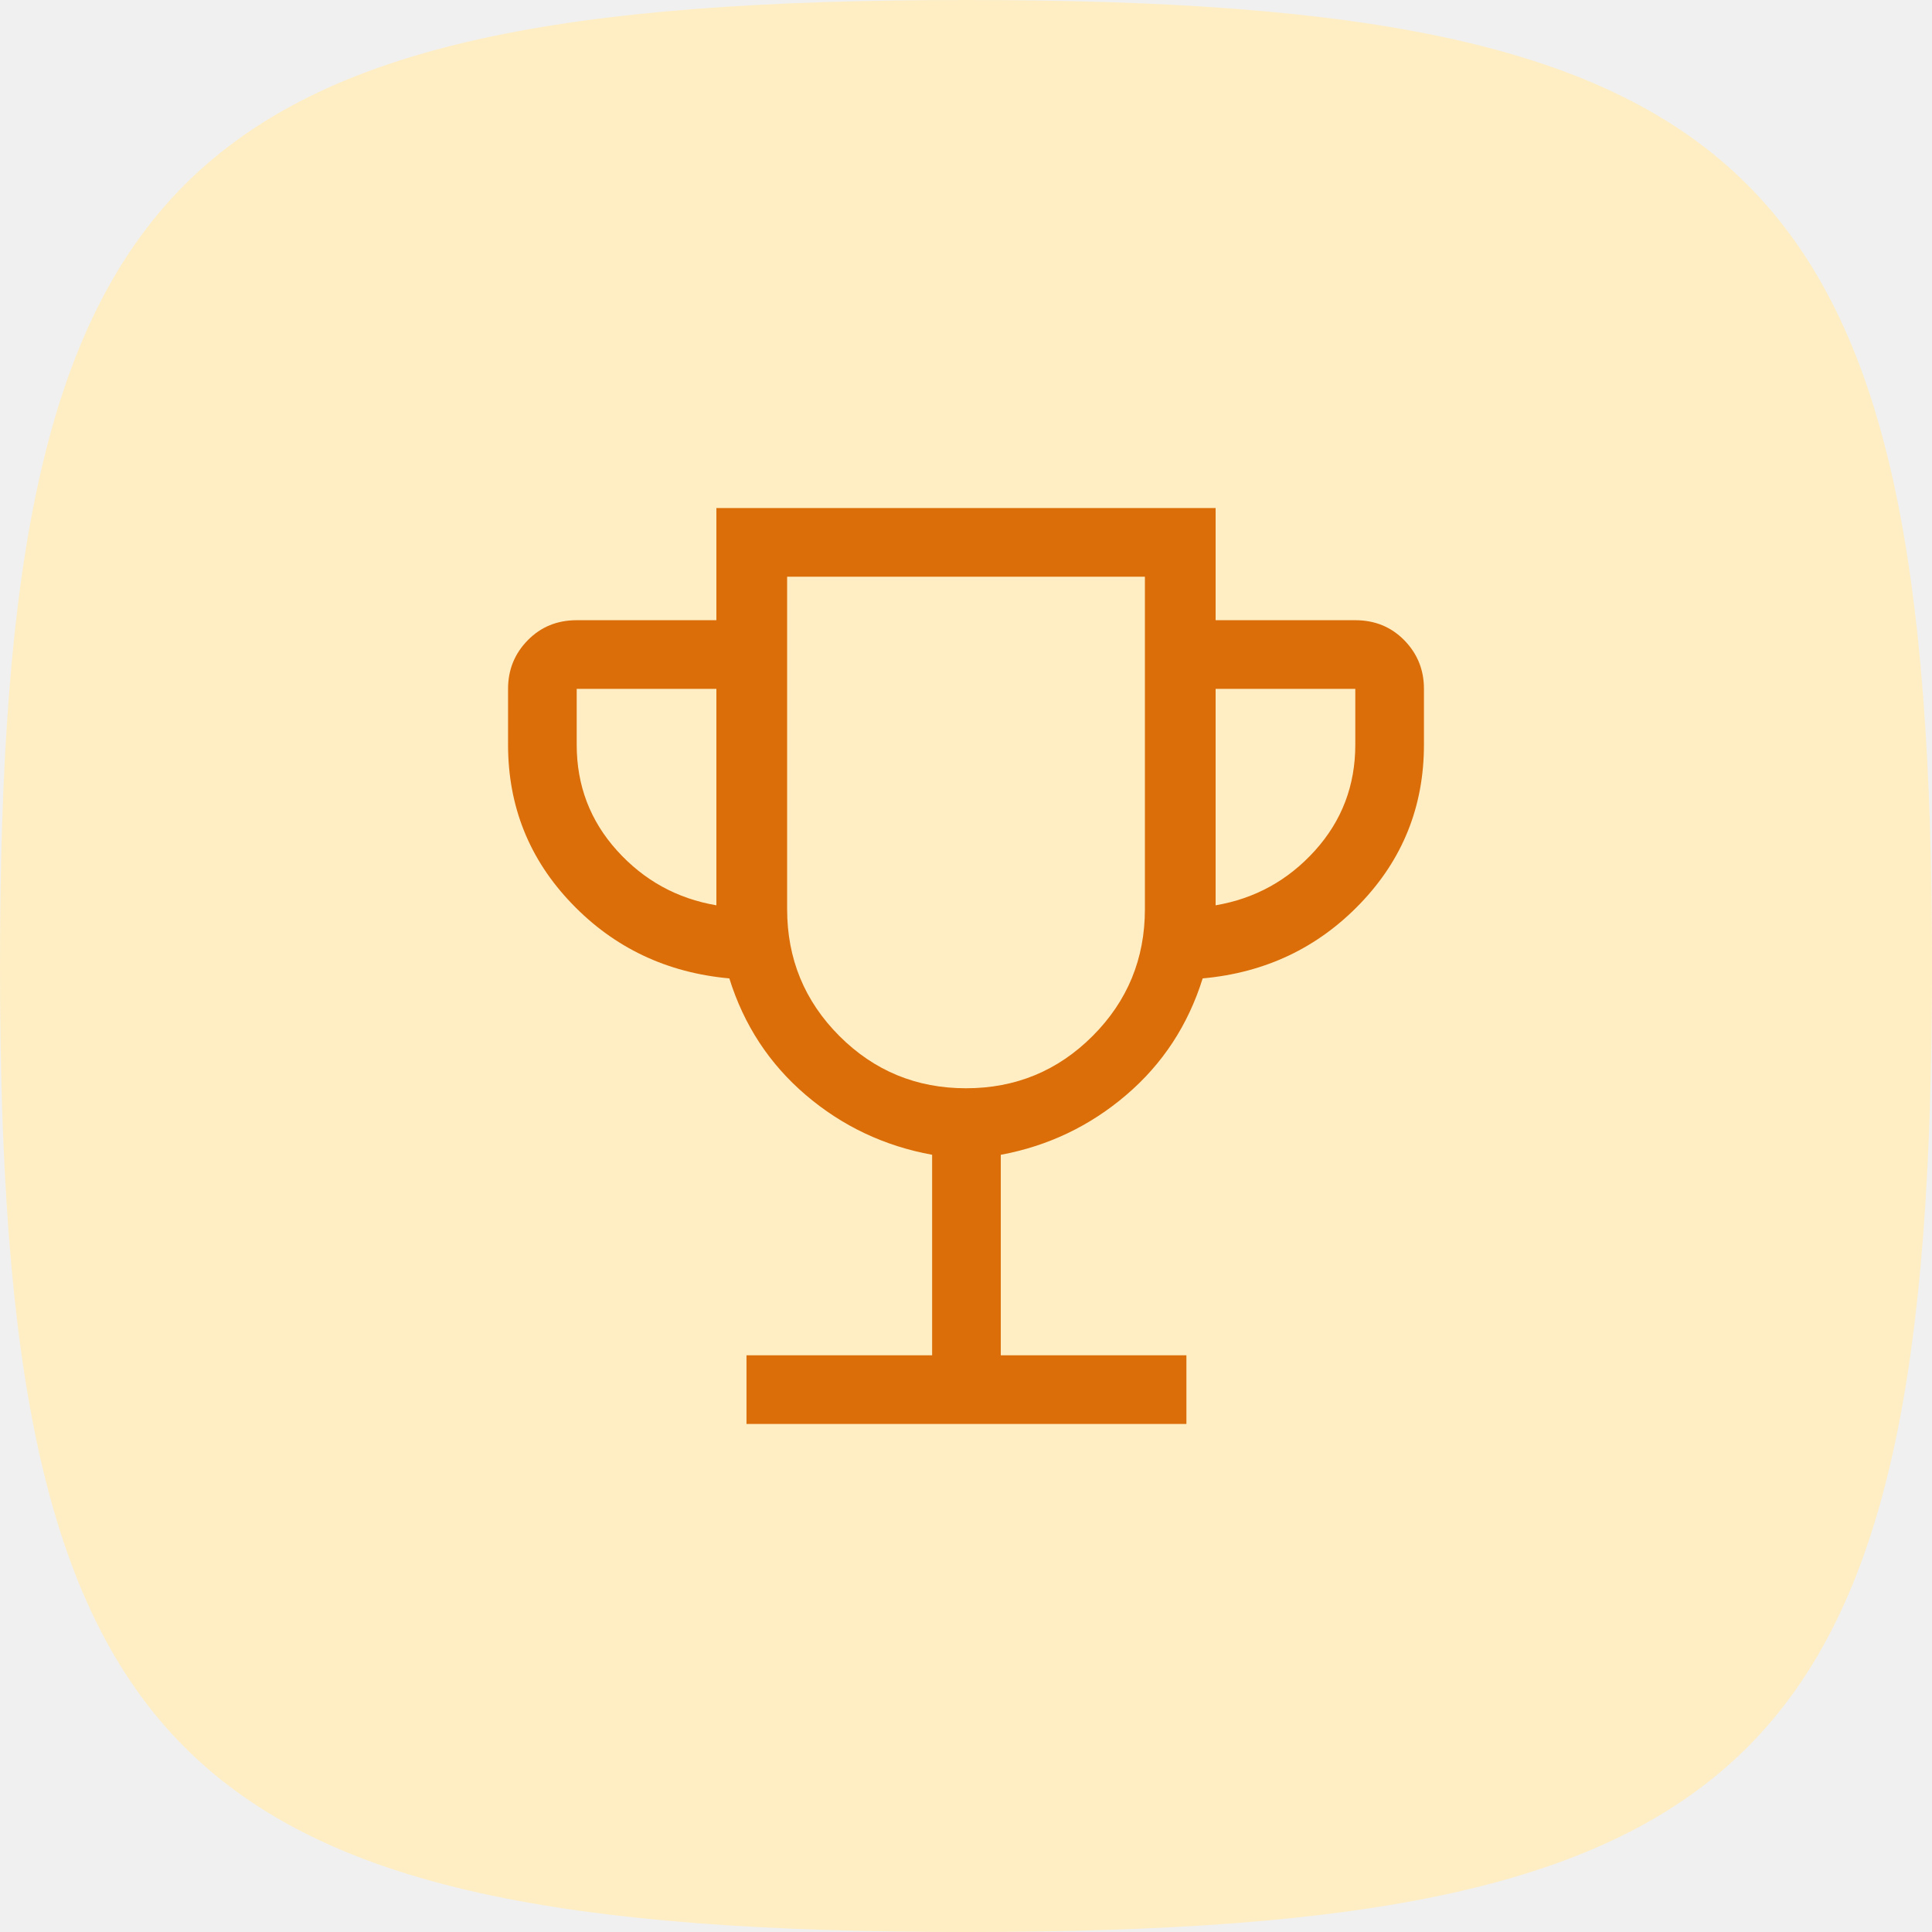
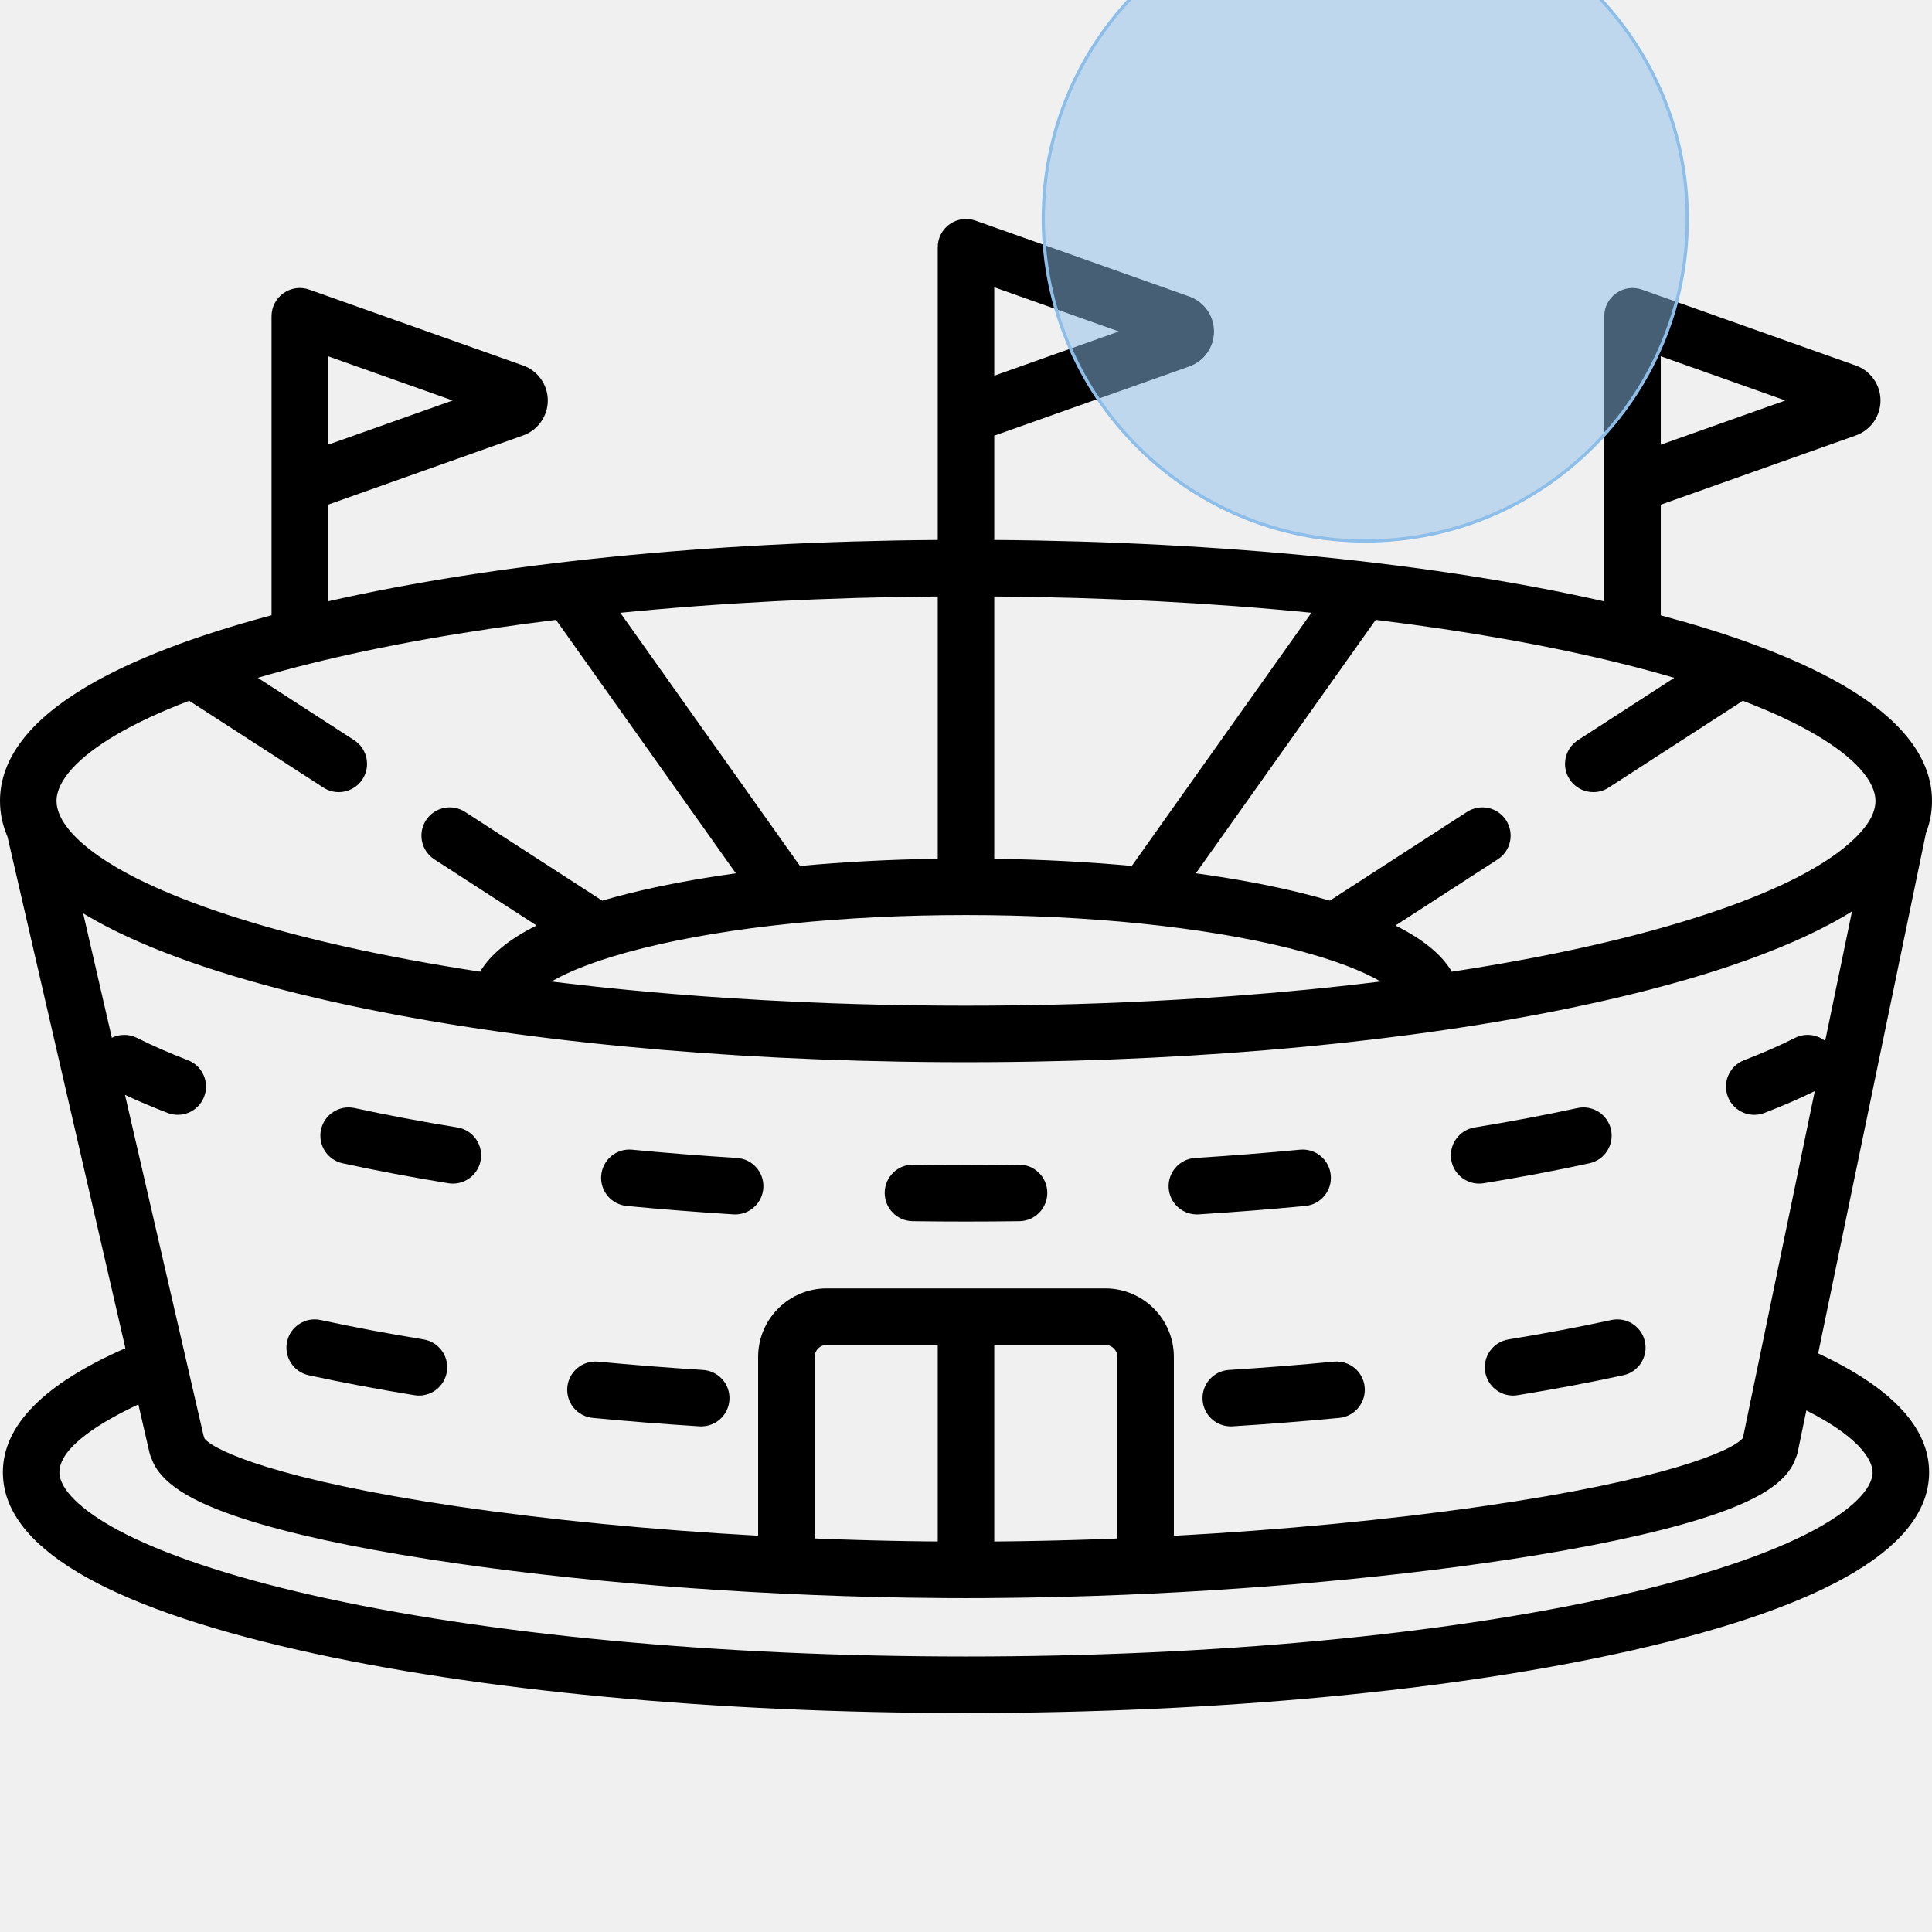
- <svg xmlns="http://www.w3.org/2000/svg" width="60" height="60" viewBox="0 0 60 60" fill="none">
-   <path d="M0 30C0 5.295 5.295 0 30 0C54.705 0 60 5.295 60 30C60 54.705 54.705 60 30 60C5.295 60 0 54.705 0 30Z" fill="#FFEEC4" />
-   <path d="M23.183 44.222V42.09H28.948V35.863C27.463 35.591 26.155 34.972 25.024 34.006C23.893 33.041 23.102 31.833 22.65 30.385C20.706 30.209 19.075 29.435 17.756 28.061C16.437 26.688 15.778 25.043 15.778 23.128V21.393C15.778 20.801 15.982 20.298 16.39 19.883C16.797 19.468 17.304 19.261 17.91 19.261H22.248V15.778H37.752V19.261H42.09C42.696 19.261 43.203 19.468 43.611 19.883C44.018 20.298 44.222 20.801 44.222 21.393V23.128C44.222 25.043 43.563 26.688 42.244 28.061C40.925 29.435 39.294 30.209 37.35 30.385C36.898 31.833 36.107 33.041 34.976 34.006C33.845 34.972 32.547 35.591 31.08 35.863V42.09H36.845V44.222H23.183ZM22.248 28.115V21.393H17.91V23.128C17.91 24.395 18.328 25.491 19.163 26.416C19.998 27.34 21.026 27.907 22.248 28.115ZM30 33.797C31.541 33.797 32.853 33.255 33.934 32.172C35.015 31.089 35.556 29.776 35.556 28.235V17.91H24.445V28.235C24.445 29.776 24.985 31.089 26.066 32.172C27.148 33.255 28.459 33.797 30 33.797ZM37.752 28.115C38.974 27.907 40.002 27.34 40.837 26.416C41.672 25.491 42.09 24.395 42.09 23.128V21.393H37.752V28.115Z" fill="#DB6E09" />
+ <svg xmlns="http://www.w3.org/2000/svg" width="600" height="600" viewBox="0 0 600 600" fill="none">
+   <g clip-path="url(#clip0_2247_2480)">
+     <path d="M228.852 359.617C217.852 358.925 206.897 358.061 196.292 357.047C191.47 356.582 187.182 360.124 186.721 364.948C186.259 369.772 189.797 374.057 194.622 374.518C205.415 375.551 216.561 376.43 227.751 377.134C227.938 377.146 228.125 377.152 228.31 377.152C232.905 377.152 236.767 373.575 237.06 368.926C237.364 364.089 233.689 359.922 228.852 359.617Z" fill="black" />
+     <path d="M413.281 364.948C412.819 360.123 408.552 356.579 403.709 357.047C393.105 358.059 382.149 358.925 371.147 359.617C366.31 359.921 362.635 364.09 362.94 368.926C363.231 373.576 367.094 377.151 371.69 377.151C371.875 377.151 372.061 377.146 372.249 377.134C383.439 376.43 394.587 375.55 405.38 374.518C410.205 374.058 413.743 369.772 413.281 364.948Z" fill="black" />
+     <path d="M316.351 361.695C305.522 361.846 294.475 361.846 283.647 361.695C278.793 361.606 274.818 365.503 274.75 370.349C274.683 375.195 278.557 379.178 283.404 379.246C288.899 379.322 294.483 379.361 300 379.361C305.516 379.361 311.099 379.322 316.593 379.246C321.439 379.178 325.314 375.196 325.247 370.349C325.18 365.502 321.189 361.596 316.351 361.695Z" fill="black" />
+     <path d="M500.312 350.827C499.281 346.091 494.613 343.086 489.871 344.116C479.835 346.298 469.096 348.325 457.95 350.137C453.166 350.917 449.919 355.425 450.698 360.21C451.399 364.516 455.123 367.577 459.35 367.577C459.818 367.577 460.293 367.54 460.771 367.462C472.22 365.599 483.265 363.514 493.601 361.267C498.338 360.237 501.341 355.563 500.312 350.827Z" fill="black" />
+     <path d="M142.05 350.137C130.897 348.323 120.159 346.297 110.131 344.116C105.394 343.084 100.72 346.09 99.691 350.826C98.66 355.563 101.666 360.238 106.401 361.268C116.728 363.514 127.774 365.598 139.23 367.462C139.707 367.54 140.182 367.577 140.65 367.577C144.876 367.577 148.6 364.516 149.302 360.21C150.08 355.426 146.833 350.917 142.05 350.137Z" fill="black" />
+     <path d="M423.811 430.775C423.349 425.951 419.083 422.407 414.239 422.874C403.635 423.887 392.679 424.753 381.677 425.444C376.841 425.749 373.166 429.917 373.47 434.754C373.763 439.404 377.625 442.979 382.22 442.979C382.405 442.979 382.592 442.973 382.779 442.962C393.969 442.257 405.117 441.377 415.91 440.346C420.735 439.885 424.273 435.6 423.811 430.775Z" fill="black" />
+     <path d="M218.321 425.446C207.321 424.755 196.366 423.89 185.761 422.876C180.938 422.411 176.65 425.953 176.19 430.777C175.728 435.601 179.265 439.886 184.091 440.347C194.884 441.38 206.029 442.259 217.22 442.963C217.407 442.975 217.593 442.981 217.779 442.981C222.374 442.981 226.236 439.404 226.529 434.755C226.833 429.918 223.158 425.751 218.321 425.446Z" fill="black" />
+     <path d="M510.843 416.656C509.812 411.92 505.145 408.915 500.402 409.945C490.367 412.128 479.628 414.153 468.481 415.967C463.698 416.746 460.45 421.254 461.23 426.039C461.931 430.345 465.655 433.406 469.882 433.406C470.349 433.406 470.824 433.369 471.302 433.292C482.751 431.428 493.796 429.343 504.132 427.096C508.869 426.066 511.872 421.392 510.843 416.656Z" fill="black" />
+     <path d="M131.518 415.966C120.365 414.152 109.627 412.126 99.6 409.945C94.863 408.913 90.188 411.919 89.159 416.655C88.129 421.392 91.134 426.067 95.87 427.097C106.196 429.343 117.242 431.427 128.698 433.291C129.175 433.369 129.65 433.406 130.119 433.406C134.345 433.406 138.069 430.345 138.771 426.039C139.549 421.255 136.302 416.746 131.518 415.966Z" fill="black" />
+     <path d="M564.643 420.317L598.098 258.839C599.353 255.558 600 252.199 600 248.765C600 235.667 590.842 223.647 572.782 213.041C564.657 208.271 554.737 203.778 543.145 199.588C543.043 199.553 542.945 199.511 542.843 199.479C534.639 196.526 525.591 193.726 515.74 191.091C515.749 191.093 515.759 191.096 515.768 191.098V156.736L576.336 135.239C580.925 133.61 584.009 129.245 584.009 124.376C584.009 119.507 580.925 115.142 576.338 113.514L509.927 89.944C507.24 88.988 504.257 89.401 501.929 91.046C499.601 92.691 498.216 95.363 498.216 98.214V186.769C445.972 174.908 379.466 168.203 308.776 167.69V135.305L369.346 113.808C373.935 112.179 377.018 107.814 377.018 102.945C377.018 98.076 373.935 93.71 369.346 92.082H369.347L302.936 68.512C300.248 67.556 297.265 67.969 294.938 69.613C292.609 71.258 291.224 73.93 291.224 76.781V167.689C220.542 168.202 154.045 174.905 101.804 186.763C101.829 186.757 101.854 186.751 101.879 186.746V156.733L162.448 135.236C167.037 133.607 170.12 129.242 170.12 124.372C170.12 119.503 167.037 115.138 162.449 113.51L96.039 89.941C93.352 88.984 90.368 89.398 88.041 91.042C85.712 92.687 84.327 95.359 84.327 98.21V191.07C60.357 197.474 41.161 204.85 27.218 213.038C9.158 223.647 0 235.665 0 248.765C0 252.567 0.797 256.278 2.334 259.89L38.946 418.705C13.694 429.734 0.895 442.674 0.895 457.225C0.895 480.012 31.803 498.591 92.761 512.448C148.216 525.054 221.815 531.995 299.999 531.995C378.184 531.995 451.781 525.053 507.238 512.448C568.195 498.592 599.104 480.012 599.104 457.225C599.105 443.371 587.514 430.974 564.643 420.317ZM515.767 110.64L554.464 124.375L515.767 138.109V110.64ZM101.879 110.64L140.577 124.375L101.879 138.109V110.64ZM503.81 206.134C509.438 207.532 514.818 208.995 519.956 210.506L490.039 229.861C485.971 232.493 484.806 237.927 487.439 241.996C489.118 244.593 491.938 246.006 494.815 246.006C496.447 246.006 498.1 245.55 499.574 244.598L541.26 217.629C550.089 221.004 557.709 224.544 563.895 228.176C575.859 235.203 582.448 242.514 582.448 248.764C582.448 250.617 581.854 252.566 580.726 254.571C578.568 258.292 572.872 264.915 558.008 272.557C544.506 279.435 525.96 285.892 503.81 291.394C502.338 291.76 500.846 292.118 499.349 292.476C498.846 292.595 498.341 292.715 497.834 292.833C496.888 293.055 495.933 293.274 494.978 293.493C494.557 293.589 494.145 293.685 493.719 293.781C480.371 296.79 466.023 299.458 450.88 301.767C447.756 296.467 441.911 291.679 433.375 287.425L465.131 266.881C469.2 264.249 470.365 258.815 467.732 254.746C465.098 250.676 459.668 249.51 455.596 252.144L412.987 279.709C410.291 278.918 407.467 278.154 404.504 277.419C394.521 274.94 383.367 272.865 371.385 271.211L427.235 192.501C455.259 195.922 481.113 200.496 503.81 206.134ZM308.775 89.21L347.474 102.945L308.775 116.679V89.21ZM308.775 185.243C343.05 185.495 376.276 187.221 407.277 190.296L351.483 268.929C337.888 267.669 323.534 266.912 308.775 266.697V185.243ZM300 284.178C337.986 284.178 373.597 287.827 400.275 294.453C414.601 298.01 423.456 301.74 428.768 304.813C428.648 304.828 428.531 304.844 428.412 304.858C426.154 305.137 423.881 305.407 421.596 305.671C421.113 305.727 420.626 305.78 420.142 305.835C418.249 306.049 416.35 306.26 414.439 306.465C413.846 306.529 413.251 306.591 412.657 306.654C410.688 306.862 408.71 307.063 406.723 307.259C406.33 307.298 405.939 307.337 405.546 307.375C397.958 308.113 390.248 308.772 382.436 309.348C382.389 309.352 382.342 309.355 382.295 309.359C371.732 310.136 360.986 310.764 350.111 311.237C350.003 311.242 349.895 311.247 349.787 311.251C347.123 311.366 344.453 311.473 341.775 311.57C341.747 311.571 341.72 311.573 341.692 311.574C336.313 311.768 330.907 311.924 325.48 312.042C325.061 312.052 324.639 312.059 324.218 312.067C322.091 312.112 319.961 312.149 317.827 312.182C317.107 312.192 316.387 312.203 315.667 312.212C313.75 312.238 311.83 312.258 309.909 312.274C309.179 312.28 308.449 312.288 307.718 312.293C305.147 312.31 302.575 312.321 299.999 312.321C297.429 312.321 294.862 312.311 292.298 312.293C291.561 312.288 290.825 312.28 290.088 312.274C288.19 312.258 286.291 312.238 284.396 312.214C283.649 312.203 282.902 312.192 282.156 312.182C280.068 312.15 277.982 312.113 275.899 312.069C275.434 312.06 274.968 312.052 274.502 312.041C269.176 311.924 263.87 311.772 258.589 311.582C258.295 311.571 258.004 311.56 257.709 311.549C255.328 311.462 252.953 311.367 250.582 311.265C250.26 311.251 249.938 311.237 249.615 311.223C241.673 310.875 233.8 310.445 226.017 309.935C225.695 309.914 225.374 309.892 225.053 309.871C222.818 309.722 220.59 309.566 218.371 309.405C217.957 309.374 217.543 309.345 217.13 309.314C214.725 309.136 212.329 308.951 209.943 308.756C209.837 308.748 209.73 308.74 209.625 308.732C207.144 308.529 204.675 308.317 202.218 308.098C201.64 308.046 201.066 307.992 200.489 307.94C198.737 307.78 196.991 307.617 195.253 307.45C194.334 307.361 193.419 307.271 192.505 307.18C191.119 307.042 189.737 306.901 188.359 306.757C187.332 306.651 186.304 306.544 185.282 306.435C183.973 306.294 182.674 306.149 181.375 306.004C179.416 305.785 177.466 305.56 175.528 305.33C174.486 305.206 173.442 305.084 172.405 304.957C172.015 304.909 171.628 304.859 171.239 304.811C176.552 301.738 185.404 298.01 199.725 294.454C226.403 287.827 262.015 284.178 300 284.178ZM291.224 185.243V266.697C276.436 266.912 262.052 267.673 248.433 268.937L192.639 190.305C223.663 187.224 256.918 185.495 291.224 185.243ZM19.843 255.512C19.688 255.266 19.522 255.019 19.381 254.773C19.351 254.723 19.329 254.673 19.301 254.624C19.071 254.215 18.858 253.806 18.669 253.397C17.937 251.806 17.551 250.254 17.551 248.765C17.551 242.515 24.141 235.203 36.104 228.177C42.293 224.543 49.918 221.002 58.752 217.626L100.445 244.599C101.919 245.553 103.57 246.007 105.204 246.007C108.081 246.007 110.9 244.593 112.58 241.997C115.213 237.928 114.048 232.494 109.979 229.862L80.055 210.503C85.191 208.992 90.566 207.531 96.188 206.134C118.862 200.502 144.689 195.931 172.68 192.51L228.531 271.221C216.579 272.874 205.453 274.943 195.492 277.418C192.536 278.153 189.716 278.915 187.024 279.705L144.423 252.144C140.354 249.512 134.921 250.675 132.287 254.746C129.654 258.815 130.819 264.249 134.887 266.881L166.635 287.419C158.095 291.673 152.246 296.462 149.12 301.764C134.382 299.516 120.397 296.931 107.36 294.021C105.854 293.685 104.364 293.345 102.887 293.001C102.859 292.994 102.831 292.988 102.804 292.981C101.336 292.639 99.882 292.292 98.445 291.941C98.413 291.933 98.38 291.926 98.348 291.918C75.383 286.319 56.368 279.762 42.545 272.834C42.252 272.686 41.947 272.541 41.659 272.393C41.521 272.322 41.389 272.25 41.252 272.18C39.444 271.244 37.721 270.301 36.104 269.351C28.242 264.734 22.718 259.995 19.843 255.512ZM38.821 340.023C42.918 341.942 47.347 343.821 52.053 345.631C53.088 346.029 54.154 346.218 55.2 346.218C58.726 346.218 62.053 344.077 63.394 340.589C65.134 336.065 62.876 330.988 58.352 329.248C52.547 327.015 47.231 324.687 42.552 322.327C40 321.039 37.118 321.126 34.734 322.294L25.822 283.634C26.29 283.919 26.739 284.206 27.219 284.488C42.614 293.529 64.396 301.583 91.959 308.431C92.488 308.562 93.029 308.689 93.561 308.82C93.565 308.821 93.568 308.821 93.571 308.822C95.221 309.225 96.884 309.625 98.564 310.017C98.606 310.027 98.647 310.036 98.689 310.047C148.547 321.688 211.866 328.551 279.6 329.7C279.743 329.703 279.887 329.705 280.03 329.707C280.198 329.71 280.366 329.712 280.534 329.715C280.788 329.719 281.044 329.723 281.298 329.727C282.95 329.753 284.603 329.779 286.261 329.797C286.857 329.805 287.456 329.808 288.053 329.814C288.476 329.819 288.899 329.822 289.322 329.826C289.898 329.83 290.474 329.837 291.05 329.841C291.73 329.846 292.409 329.853 293.089 329.857C294.311 329.864 295.535 329.865 296.759 329.868C297.839 329.87 298.917 329.877 299.999 329.877C301.223 329.877 302.443 329.87 303.666 329.865C304.755 329.862 305.848 329.862 306.936 329.855C307.608 329.851 308.278 329.844 308.948 329.84C309.525 329.835 310.102 329.829 310.678 329.824C311.143 329.82 311.61 329.816 312.075 329.812C312.657 329.806 313.24 329.802 313.821 329.795C315.451 329.776 317.075 329.752 318.701 329.726C318.955 329.721 319.211 329.719 319.465 329.714C319.672 329.711 319.88 329.708 320.087 329.705C320.241 329.703 320.394 329.7 320.546 329.698C387.094 328.56 449.372 321.907 498.8 310.626C499.846 310.388 500.883 310.149 501.908 309.908C502.461 309.778 503.012 309.648 503.562 309.517C505.073 309.157 506.57 308.796 508.036 308.432C508.037 308.432 508.039 308.431 508.042 308.431C508.049 308.43 508.056 308.427 508.063 308.426C509.684 308.024 511.268 307.619 512.832 307.212C513.013 307.165 513.193 307.118 513.373 307.071C516.621 306.223 519.75 305.366 522.764 304.501C522.851 304.477 522.938 304.452 523.023 304.428C524.488 304.006 525.925 303.583 527.336 303.157C527.582 303.083 527.824 303.008 528.069 302.935C529.256 302.574 530.427 302.213 531.577 301.849C532.031 301.706 532.482 301.562 532.932 301.418C533.793 301.143 534.643 300.866 535.482 300.589C536.179 300.359 536.87 300.129 537.555 299.898C537.557 299.898 537.558 299.897 537.558 299.897C551.585 295.162 563.381 290.011 572.783 284.49C573.601 284.01 574.38 283.524 575.161 283.037L566.824 323.275C564.229 321.235 560.591 320.744 557.449 322.329C552.765 324.692 547.448 327.02 541.648 329.25C537.123 330.99 534.866 336.068 536.606 340.592C537.947 344.08 541.273 346.22 544.8 346.22C545.846 346.22 546.912 346.031 547.946 345.633C553.6 343.459 558.836 341.181 563.597 338.854L546.016 423.712L541.397 446.008C541.305 446.242 541.225 446.481 541.154 446.725C537.759 450.606 516.959 459.656 460.151 467.824C430.859 472.036 397.881 475.15 364.553 476.957V421.398C364.553 409.667 355.009 400.123 343.277 400.123H256.72C244.99 400.123 235.446 409.667 235.446 421.398V476.929C202.67 475.116 170.441 472.012 142.001 467.819C86.879 459.692 66.777 450.664 63.546 446.802C63.452 446.469 63.341 446.145 63.211 445.83L60.603 434.52L38.821 340.023ZM347 421.398V477.784C346.098 477.821 345.197 477.856 344.296 477.891C342.348 477.965 340.403 478.036 338.462 478.101C336.897 478.152 335.334 478.199 333.771 478.246C331.904 478.301 330.041 478.353 328.182 478.399C326.584 478.439 324.99 478.473 323.395 478.506C321.572 478.544 319.752 478.579 317.939 478.608C316.345 478.634 314.756 478.654 313.17 478.673C311.7 478.69 310.236 478.703 308.775 478.716V417.676H343.277C345.33 417.675 347 419.345 347 421.398ZM291.224 417.676V478.715C289.787 478.703 288.349 478.689 286.905 478.673C285.267 478.653 283.628 478.632 281.985 478.605C280.291 478.578 278.592 478.544 276.891 478.508C275.135 478.472 273.379 478.433 271.618 478.39C270.022 478.35 268.421 478.305 266.821 478.258C264.948 478.203 263.075 478.146 261.2 478.083C259.706 478.033 258.211 477.976 256.714 477.92C255.477 477.873 254.238 477.823 253.001 477.773V421.399C253.001 419.346 254.671 417.676 256.723 417.676H291.224ZM563.358 475.18C549.628 482.56 528.877 489.528 503.348 495.331C449.132 507.654 376.914 514.442 300 514.442C223.086 514.442 150.87 507.654 96.653 495.331C71.125 489.528 50.373 482.561 36.643 475.18C25.081 468.967 18.449 462.421 18.449 457.223C18.449 449.142 32.394 441.1 42.971 436.164L46.426 451.146C46.498 451.458 46.588 451.76 46.69 452.056C46.717 452.133 46.751 452.206 46.78 452.282C46.861 452.496 46.945 452.71 47.041 452.915C47.051 452.933 47.057 452.955 47.066 452.974C49.72 460.362 58.709 466.204 75.688 471.685C89.982 476.298 109.436 480.537 133.509 484.285C177.319 491.103 230.326 495.325 281.494 496.158C281.674 496.16 281.855 496.164 282.035 496.167C286.102 496.232 290.157 496.276 294.195 496.298C294.202 496.298 294.21 496.298 294.217 496.298C294.223 496.298 294.229 496.298 294.234 496.298C296.161 496.308 298.084 496.314 300.001 496.314C301.941 496.314 303.867 496.307 305.8 496.298C306.452 496.294 307.118 496.281 307.772 496.276C310.438 496.258 313.112 496.228 315.793 496.191C316.972 496.174 318.144 496.162 319.328 496.14C322.908 496.081 326.497 496.003 330.095 495.911C330.359 495.904 330.621 495.899 330.885 495.892C378.572 494.635 427.454 490.564 468.8 484.288C493.173 480.589 513.709 476.239 528.189 471.707C545.96 466.145 554.988 460.437 557.634 452.939C557.654 452.897 557.667 452.853 557.686 452.81C557.775 452.614 557.855 452.412 557.93 452.207C557.967 452.106 558.008 452.008 558.042 451.906C558.143 451.596 558.231 451.281 558.299 450.955L560.979 438.022C579.901 447.563 581.555 454.961 581.555 457.223C581.552 462.422 574.921 468.967 563.358 475.18Z" fill="black" />
+     <circle cx="424" cy="68" r="100" fill="#8CBEE9" fill-opacity="0.5" />
+     <circle cx="424" cy="68" r="100" stroke="#8CBEE9" />
+   </g>
+   <defs>
+     <clipPath id="clip0_2247_2480">
+       <rect width="600" height="600" fill="white" />
+     </clipPath>
+   </defs>
</svg>
